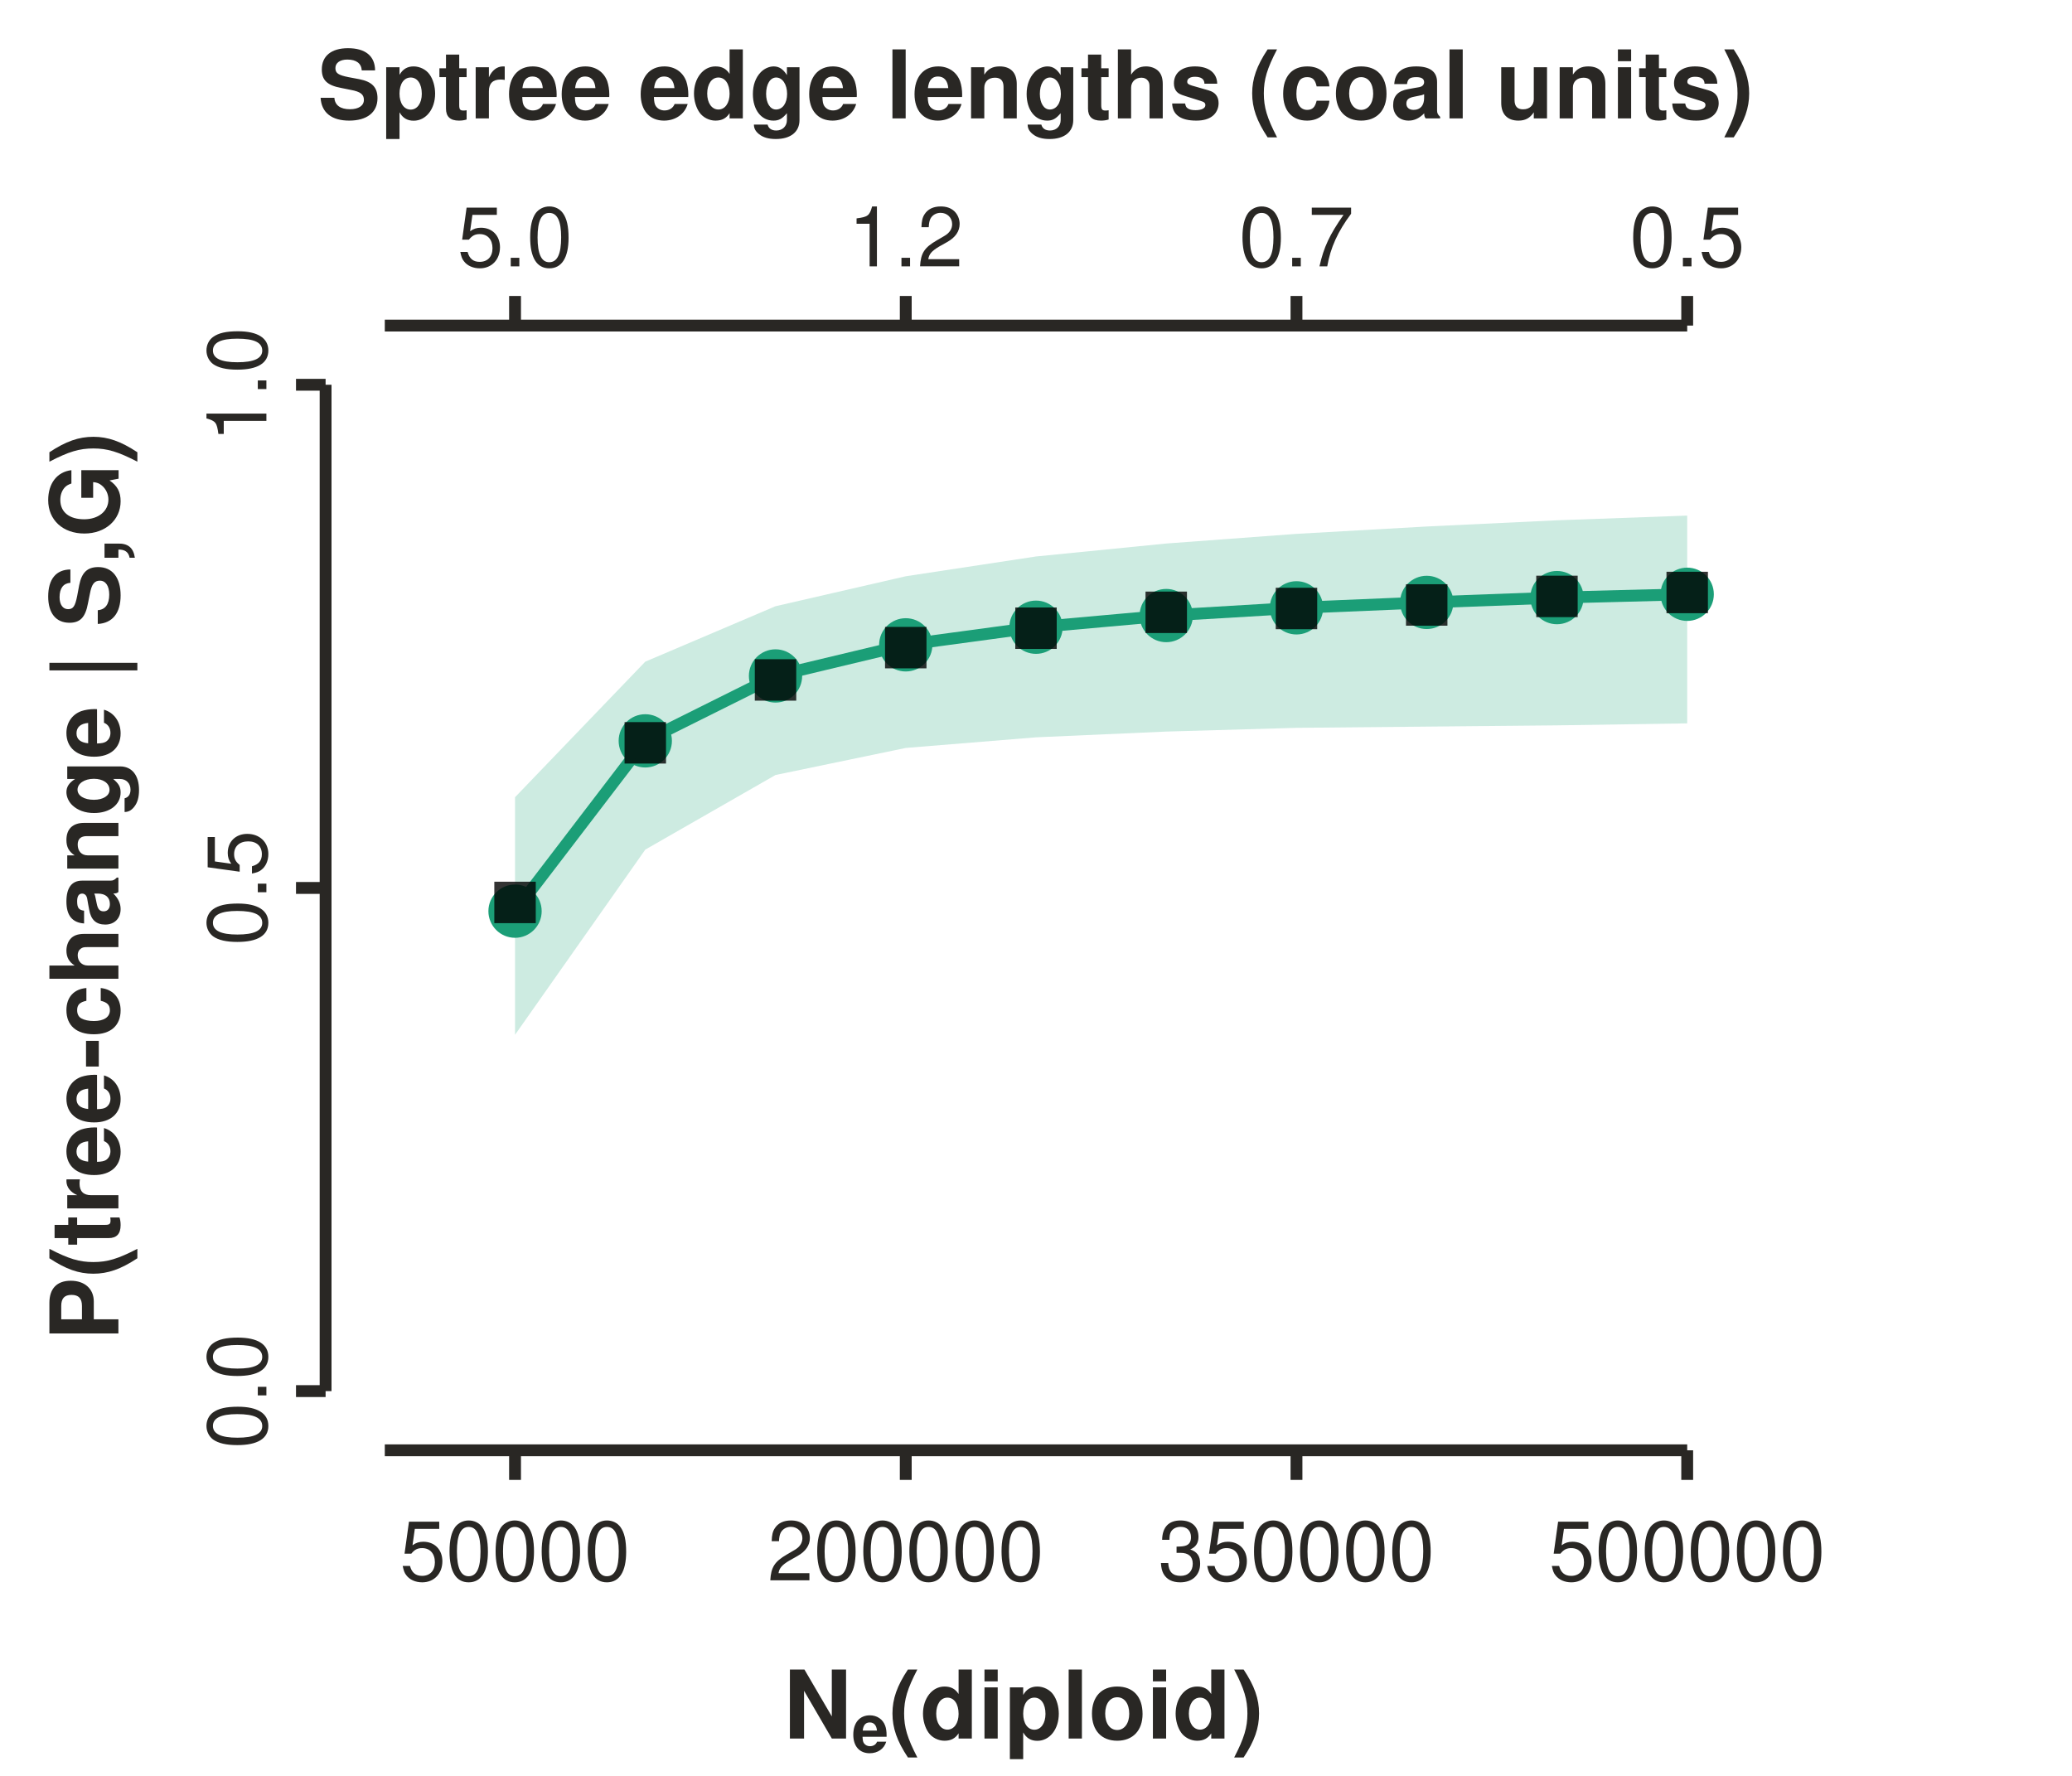
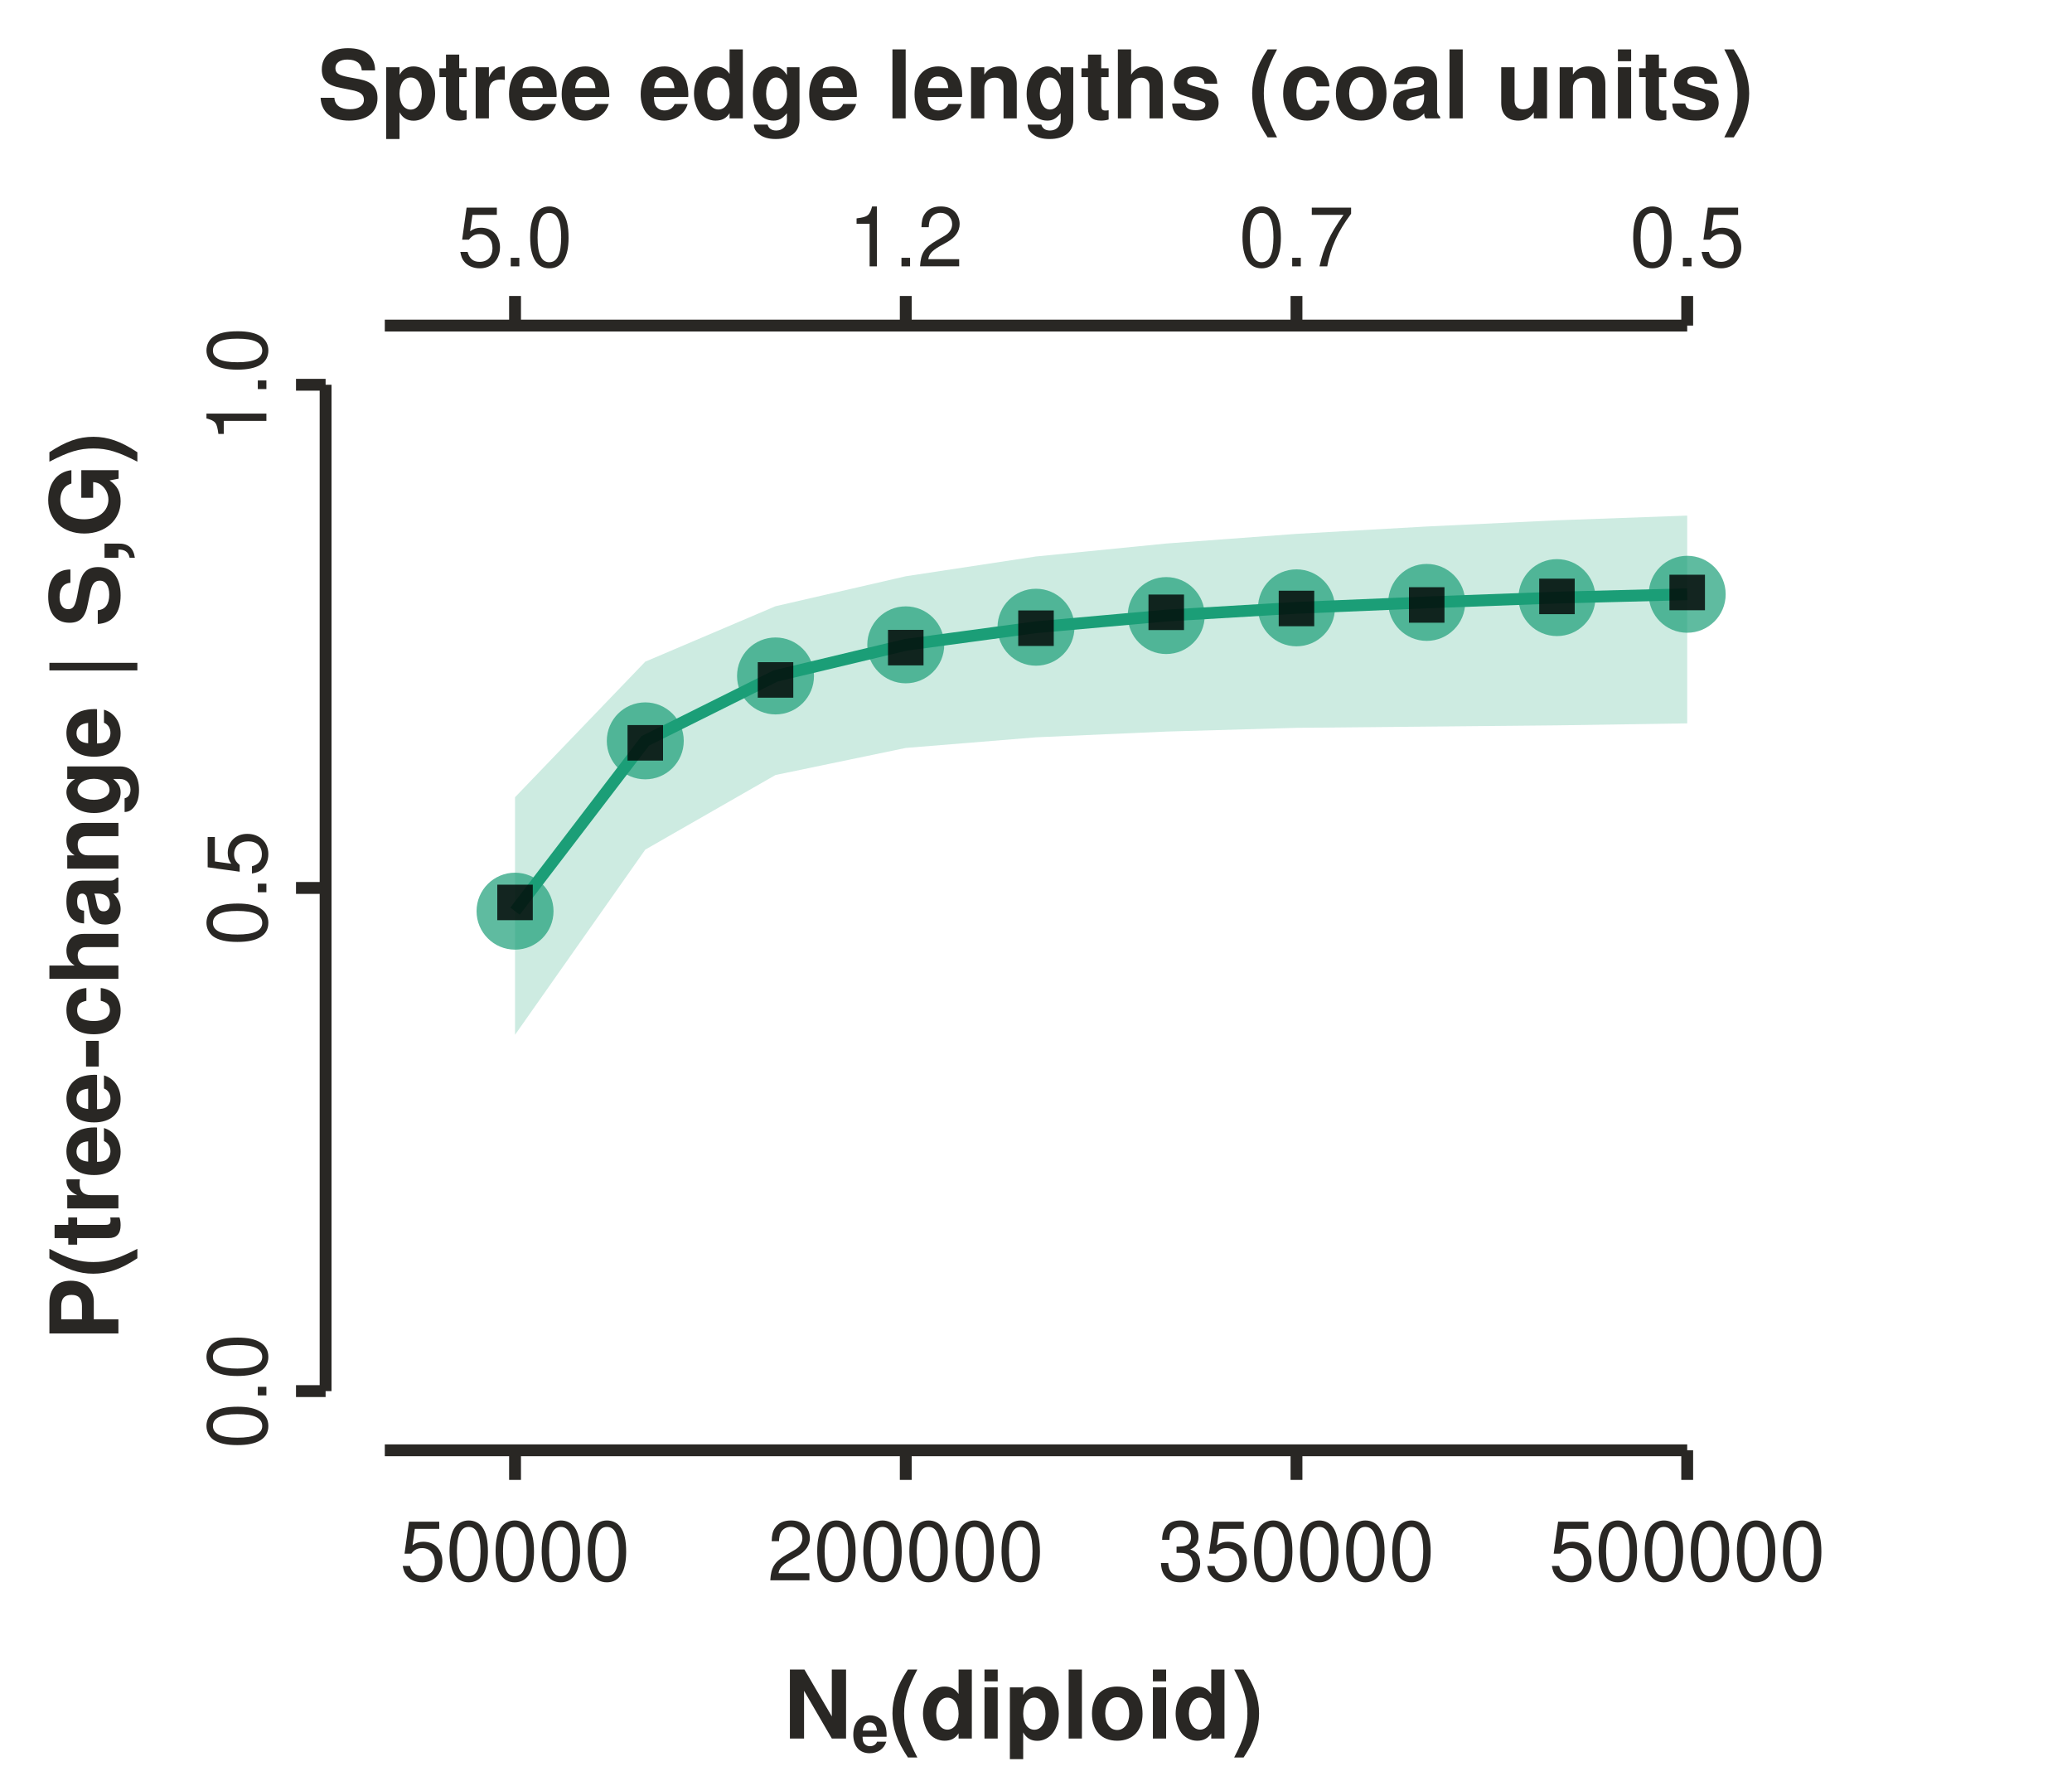
- <svg xmlns="http://www.w3.org/2000/svg" class="toyplot-canvas-Canvas" width="350.0px" height="300.0px" viewBox="0 0 350.0 300.0" preserveAspectRatio="xMidYMid meet" style="background-color:transparent;border-color:#292724;border-style:none;border-width:1.0;fill:rgb(16.1%,15.3%,14.1%);fill-opacity:1.0;font-family:Helvetica;font-size:12px;opacity:1.0;stroke:rgb(16.1%,15.3%,14.1%);stroke-opacity:1.0;stroke-width:1.0" id="t1df056225f2842d9a0b55929a90af90d">
-   <g class="toyplot-coordinates-Cartesian" id="t50587a8ff2934e278f997bc320aae268">
-     <clipPath id="tdcba0252bd4b4248bcbfee3a5ddb0f4e">
+ <svg xmlns="http://www.w3.org/2000/svg" class="toyplot-canvas-Canvas" width="350.0px" height="300.0px" viewBox="0 0 350.0 300.0" preserveAspectRatio="xMidYMid meet" style="background-color:transparent;border-color:#292724;border-style:none;border-width:1.0;fill:rgb(16.1%,15.3%,14.1%);fill-opacity:1.0;font-family:Helvetica;font-size:12px;opacity:1.0;stroke:rgb(16.1%,15.3%,14.1%);stroke-opacity:1.0;stroke-width:1.0" id="tfb38a8f6b5da4628b852fcf894fea040">
+   <g class="toyplot-coordinates-Cartesian" id="tfddd63d3093144c6965e5ddc68320a52">
+     <clipPath id="t6971b1418870405eba6c1465c012d0f3">
      <rect x="55.0" y="55.0" width="240.0" height="190.0" />
    </clipPath>
-     <g clip-path="url(#tdcba0252bd4b4248bcbfee3a5ddb0f4e)">
-       <g class="toyplot-mark-FillBoundaries" style="stroke:none" id="td7a95fb10163499aae94bffac9a8a083">
+     <g clip-path="url(#t6971b1418870405eba6c1465c012d0f3)">
+       <g class="toyplot-mark-FillBoundaries" style="stroke:none" id="ta93c8eda3e6a4c1a93c4e8248a1e86b7">
        <polygon points="87.0,174.803 109.0,143.525 131.0,130.921 153.0,126.35 175.0,124.556 197.0,123.584 219.0,122.953 241.0,122.746 263.0,122.535 285.0,122.198 285.0,87.1 263.0,87.894 241.0,88.941 219.0,90.185 197.0,91.817 175.0,94.005 153.0,97.348 131.0,102.41 109.0,111.774 87.0,134.673" style="fill:rgb(40%,76.1%,64.7%);fill-opacity:1.0;opacity:0.33;stroke:none" />
      </g>
-       <g class="toyplot-mark-Plot" style="fill:none" id="t19ea2a5495d24f37801660b347abba60">
+       <g class="toyplot-mark-Plot" style="fill:none" id="t59e799dcea114a5c8cc6be986f759881">
        <g class="toyplot-Series">
          <path d="M 87.0 153.924 L 109.0 125.153 L 131.0 114.189 L 153.0 108.932 L 175.0 105.957 L 197.0 103.987 L 219.0 102.682 L 241.0 101.765 L 263.0 100.953 L 285.0 100.391" style="stroke:rgb(10.6%,62%,46.7%);stroke-opacity:1.0;stroke-width:2.0" />
        </g>
      </g>
-       <g class="toyplot-mark-Point" id="t7b619bf73b4549dab97ce3a1d1f7be7b">
+       <g class="toyplot-mark-Point" id="t537ad1f12d6a43249d3bbb73576c6c1a">
        <g class="toyplot-Series">
-           <g style="fill:rgb(10.6%,62%,46.7%);fill-opacity:1.0;opacity:1.0;stroke:rgb(10.6%,62%,46.7%);stroke-opacity:1.0" class="toyplot-Datum" transform="translate(87.0, 153.9235)">
-             <circle r="4.0" />
+           <g style="fill:rgb(10.6%,62%,46.7%);fill-opacity:1.0;opacity:0.7;stroke:rgb(10.6%,62%,46.7%);stroke-opacity:1.0" class="toyplot-Datum" transform="translate(87.0, 153.9235)">
+             <circle r="6.0" />
          </g>
-           <g style="fill:rgb(10.6%,62%,46.7%);fill-opacity:1.0;opacity:1.0;stroke:rgb(10.6%,62%,46.7%);stroke-opacity:1.0" class="toyplot-Datum" transform="translate(109.0, 125.1528)">
-             <circle r="4.0" />
+           <g style="fill:rgb(10.6%,62%,46.7%);fill-opacity:1.0;opacity:0.7;stroke:rgb(10.6%,62%,46.7%);stroke-opacity:1.0" class="toyplot-Datum" transform="translate(109.0, 125.1528)">
+             <circle r="6.0" />
          </g>
-           <g style="fill:rgb(10.6%,62%,46.7%);fill-opacity:1.0;opacity:1.0;stroke:rgb(10.6%,62%,46.7%);stroke-opacity:1.0" class="toyplot-Datum" transform="translate(131.0, 114.1887)">
-             <circle r="4.0" />
+           <g style="fill:rgb(10.6%,62%,46.7%);fill-opacity:1.0;opacity:0.7;stroke:rgb(10.6%,62%,46.7%);stroke-opacity:1.0" class="toyplot-Datum" transform="translate(131.0, 114.1887)">
+             <circle r="6.0" />
          </g>
-           <g style="fill:rgb(10.6%,62%,46.7%);fill-opacity:1.0;opacity:1.0;stroke:rgb(10.6%,62%,46.7%);stroke-opacity:1.0" class="toyplot-Datum" transform="translate(153.0, 108.9322)">
-             <circle r="4.0" />
+           <g style="fill:rgb(10.6%,62%,46.7%);fill-opacity:1.0;opacity:0.7;stroke:rgb(10.6%,62%,46.7%);stroke-opacity:1.0" class="toyplot-Datum" transform="translate(153.0, 108.9322)">
+             <circle r="6.0" />
          </g>
-           <g style="fill:rgb(10.6%,62%,46.7%);fill-opacity:1.0;opacity:1.0;stroke:rgb(10.6%,62%,46.7%);stroke-opacity:1.0" class="toyplot-Datum" transform="translate(175.0, 105.9571)">
-             <circle r="4.0" />
+           <g style="fill:rgb(10.6%,62%,46.7%);fill-opacity:1.0;opacity:0.7;stroke:rgb(10.6%,62%,46.7%);stroke-opacity:1.0" class="toyplot-Datum" transform="translate(175.0, 105.9571)">
+             <circle r="6.0" />
          </g>
-           <g style="fill:rgb(10.6%,62%,46.7%);fill-opacity:1.0;opacity:1.0;stroke:rgb(10.6%,62%,46.7%);stroke-opacity:1.0" class="toyplot-Datum" transform="translate(197.0, 103.9869)">
-             <circle r="4.0" />
+           <g style="fill:rgb(10.6%,62%,46.7%);fill-opacity:1.0;opacity:0.7;stroke:rgb(10.6%,62%,46.7%);stroke-opacity:1.0" class="toyplot-Datum" transform="translate(197.0, 103.9869)">
+             <circle r="6.0" />
          </g>
-           <g style="fill:rgb(10.6%,62%,46.7%);fill-opacity:1.0;opacity:1.0;stroke:rgb(10.6%,62%,46.7%);stroke-opacity:1.0" class="toyplot-Datum" transform="translate(219.0, 102.6822)">
-             <circle r="4.0" />
+           <g style="fill:rgb(10.6%,62%,46.7%);fill-opacity:1.0;opacity:0.7;stroke:rgb(10.6%,62%,46.7%);stroke-opacity:1.0" class="toyplot-Datum" transform="translate(219.0, 102.6822)">
+             <circle r="6.0" />
          </g>
-           <g style="fill:rgb(10.6%,62%,46.7%);fill-opacity:1.0;opacity:1.0;stroke:rgb(10.6%,62%,46.7%);stroke-opacity:1.0" class="toyplot-Datum" transform="translate(241.0, 101.7651)">
-             <circle r="4.0" />
+           <g style="fill:rgb(10.6%,62%,46.7%);fill-opacity:1.0;opacity:0.7;stroke:rgb(10.6%,62%,46.7%);stroke-opacity:1.0" class="toyplot-Datum" transform="translate(241.0, 101.7651)">
+             <circle r="6.0" />
          </g>
-           <g style="fill:rgb(10.6%,62%,46.7%);fill-opacity:1.0;opacity:1.0;stroke:rgb(10.6%,62%,46.7%);stroke-opacity:1.0" class="toyplot-Datum" transform="translate(263.0, 100.9533)">
-             <circle r="4.0" />
+           <g style="fill:rgb(10.6%,62%,46.7%);fill-opacity:1.0;opacity:0.7;stroke:rgb(10.6%,62%,46.7%);stroke-opacity:1.0" class="toyplot-Datum" transform="translate(263.0, 100.9533)">
+             <circle r="6.0" />
          </g>
-           <g style="fill:rgb(10.6%,62%,46.7%);fill-opacity:1.0;opacity:1.0;stroke:rgb(10.6%,62%,46.7%);stroke-opacity:1.0" class="toyplot-Datum" transform="translate(285.0, 100.3913)">
-             <circle r="4.0" />
+           <g style="fill:rgb(10.6%,62%,46.7%);fill-opacity:1.0;opacity:0.7;stroke:rgb(10.6%,62%,46.7%);stroke-opacity:1.0" class="toyplot-Datum" transform="translate(285.0, 100.3913)">
+             <circle r="6.0" />
          </g>
        </g>
      </g>
-       <g class="toyplot-mark-Point" id="t6a98a14bb6e94eeea8bc8c137b84c8ad">
+       <g class="toyplot-mark-Point" id="t7b32d20d4431440fa728b8c041288e26">
        <g class="toyplot-Series">
          <g style="fill:rgb(0%,0%,0%);fill-opacity:1.0;opacity:0.8;stroke:none" class="toyplot-Datum" transform="translate(87.0, 152.448)">
-             <rect x="-3.5" y="-3.5" width="7.0" height="7.0" />
+             <rect x="-3.0" y="-3.0" width="6.0" height="6.0" />
          </g>
          <g style="fill:rgb(0%,0%,0%);fill-opacity:1.0;opacity:0.8;stroke:none" class="toyplot-Datum" transform="translate(109.0, 125.486)">
-             <rect x="-3.5" y="-3.5" width="7.0" height="7.0" />
+             <rect x="-3.0" y="-3.0" width="6.0" height="6.0" />
          </g>
          <g style="fill:rgb(0%,0%,0%);fill-opacity:1.0;opacity:0.8;stroke:none" class="toyplot-Datum" transform="translate(131.0, 114.861)">
-             <rect x="-3.5" y="-3.5" width="7.0" height="7.0" />
+             <rect x="-3.0" y="-3.0" width="6.0" height="6.0" />
          </g>
          <g style="fill:rgb(0%,0%,0%);fill-opacity:1.0;opacity:0.8;stroke:none" class="toyplot-Datum" transform="translate(153.0, 109.404)">
-             <rect x="-3.5" y="-3.5" width="7.0" height="7.0" />
+             <rect x="-3.0" y="-3.0" width="6.0" height="6.0" />
          </g>
          <g style="fill:rgb(0%,0%,0%);fill-opacity:1.0;opacity:0.8;stroke:none" class="toyplot-Datum" transform="translate(175.0, 106.123)">
-             <rect x="-3.5" y="-3.5" width="7.0" height="7.0" />
+             <rect x="-3.0" y="-3.0" width="6.0" height="6.0" />
          </g>
          <g style="fill:rgb(0%,0%,0%);fill-opacity:1.0;opacity:0.8;stroke:none" class="toyplot-Datum" transform="translate(197.0, 103.437)">
-             <rect x="-3.5" y="-3.5" width="7.0" height="7.0" />
+             <rect x="-3.0" y="-3.0" width="6.0" height="6.0" />
          </g>
          <g style="fill:rgb(0%,0%,0%);fill-opacity:1.0;opacity:0.8;stroke:none" class="toyplot-Datum" transform="translate(219.0, 102.791)">
-             <rect x="-3.5" y="-3.5" width="7.0" height="7.0" />
+             <rect x="-3.0" y="-3.0" width="6.0" height="6.0" />
          </g>
          <g style="fill:rgb(0%,0%,0%);fill-opacity:1.0;opacity:0.8;stroke:none" class="toyplot-Datum" transform="translate(241.0, 102.196)">
-             <rect x="-3.5" y="-3.5" width="7.0" height="7.0" />
+             <rect x="-3.0" y="-3.0" width="6.0" height="6.0" />
          </g>
          <g style="fill:rgb(0%,0%,0%);fill-opacity:1.0;opacity:0.8;stroke:none" class="toyplot-Datum" transform="translate(263.0, 100.751)">
-             <rect x="-3.5" y="-3.5" width="7.0" height="7.0" />
+             <rect x="-3.0" y="-3.0" width="6.0" height="6.0" />
          </g>
          <g style="fill:rgb(0%,0%,0%);fill-opacity:1.0;opacity:0.8;stroke:none" class="toyplot-Datum" transform="translate(285.0, 100.088)">
-             <rect x="-3.5" y="-3.5" width="7.0" height="7.0" />
+             <rect x="-3.0" y="-3.0" width="6.0" height="6.0" />
          </g>
        </g>
      </g>
    </g>
-     <g class="toyplot-coordinates-Axis" id="t1e4bcccd21084772a506081f825d69d4" transform="translate(65.0,235.0)translate(0,10.0)">
+     <g class="toyplot-coordinates-Axis" id="tb8fbf4b4b17f4231bdf483383648d1b9" transform="translate(65.0,235.0)translate(0,10.0)">
      <line x1="0" y1="0" x2="220.0" y2="0" style="stroke-width:2" />
      <g>
        <line x1="22.0" y1="5.0" x2="22.0" y2="0" style="stroke-width:2" />
        <line x1="88.0" y1="5.0" x2="88.0" y2="0" style="stroke-width:2" />
        <line x1="154.0" y1="5.0" x2="154.0" y2="0" style="stroke-width:2" />
        <line x1="220.0" y1="5.0" x2="220.0" y2="0" style="stroke-width:2" />
      </g>
      <g>
        <g transform="translate(22.0,10.0)">
          <text x="-19.46" y="11.977" style="fill:rgb(16.1%,15.3%,14.1%);fill-opacity:1.0;font-family:helvetica;font-size:14.0px;font-weight:normal;stroke:none;vertical-align:baseline;white-space:pre">50000</text>
        </g>
        <g transform="translate(88.0,10.0)">
          <text x="-23.352" y="11.977" style="fill:rgb(16.1%,15.3%,14.1%);fill-opacity:1.0;font-family:helvetica;font-size:14.0px;font-weight:normal;stroke:none;vertical-align:baseline;white-space:pre">200000</text>
        </g>
        <g transform="translate(154.0,10.0)">
          <text x="-23.352" y="11.977" style="fill:rgb(16.1%,15.3%,14.1%);fill-opacity:1.0;font-family:helvetica;font-size:14.0px;font-weight:normal;stroke:none;vertical-align:baseline;white-space:pre">350000</text>
        </g>
        <g transform="translate(220.0,10.0)">
          <text x="-23.352" y="11.977" style="fill:rgb(16.1%,15.3%,14.1%);fill-opacity:1.0;font-family:helvetica;font-size:14.0px;font-weight:normal;stroke:none;vertical-align:baseline;white-space:pre">500000</text>
        </g>
      </g>
      <g transform="translate(110.0,35.0)">
        <text x="-42.666" y="13.688" style="fill:rgb(16.1%,15.3%,14.1%);fill-opacity:1.0;font-family:helvetica;font-size:16.0px;font-weight:bold;stroke:none;vertical-align:baseline;white-space:pre">N</text>
        <text x="-31.114" y="15.928" style="fill:rgb(16.1%,15.3%,14.1%);fill-opacity:1.0;font-family:helvetica;font-size:11.2px;font-weight:bold;stroke:none;vertical-align:baseline;white-space:pre">e</text>
        <text x="-24.886" y="13.688" style="fill:rgb(16.1%,15.3%,14.1%);fill-opacity:1.0;font-family:helvetica;font-size:16.0px;font-weight:bold;stroke:none;vertical-align:baseline;white-space:pre"> (diploid)</text>
      </g>
      <g class="toyplot-coordinates-Axis-coordinates" style="visibility:hidden" transform="">
        <line x1="0" x2="0" y1="-5.0" y2="7.5" style="stroke:rgb(43.9%,50.2%,56.5%);stroke-opacity:1.0;stroke-width:1.0" />
        <text x="0" y="-10.0" style="alignment-baseline:alphabetic;fill:rgb(43.9%,50.2%,56.5%);fill-opacity:1.0;font-size:10px;font-weight:normal;stroke:none;text-anchor:middle" />
      </g>
    </g>
-     <g class="toyplot-coordinates-Axis" id="tb8edf9ae6dcf4e2ba36875f4b6c9938b" transform="translate(65.0,235.0)rotate(-90.0)translate(0,-10.0)">
+     <g class="toyplot-coordinates-Axis" id="tba5c4841f3304a4da7d3304886670205" transform="translate(65.0,235.0)rotate(-90.0)translate(0,-10.0)">
      <line x1="0" y1="0" x2="170.0" y2="0" style="stroke-width:2" />
      <g>
        <line x1="0.0" y1="-5.0" x2="0.0" y2="0" style="stroke-width:2" />
        <line x1="85.0" y1="-5.0" x2="85.0" y2="0" style="stroke-width:2" />
        <line x1="170.0" y1="-5.0" x2="170.0" y2="0" style="stroke-width:2" />
      </g>
      <g>
        <g transform="translate(0.0,-10.0)">
          <text x="-9.73" y="0.0" style="fill:rgb(16.1%,15.3%,14.1%);fill-opacity:1.0;font-family:helvetica;font-size:14.0px;font-weight:normal;stroke:none;vertical-align:baseline;white-space:pre">0.0</text>
        </g>
        <g transform="translate(85.0,-10.0)">
          <text x="-9.73" y="0.0" style="fill:rgb(16.1%,15.3%,14.1%);fill-opacity:1.0;font-family:helvetica;font-size:14.0px;font-weight:normal;stroke:none;vertical-align:baseline;white-space:pre">0.5</text>
        </g>
        <g transform="translate(170.0,-10.0)">
          <text x="-9.73" y="0.0" style="fill:rgb(16.1%,15.3%,14.1%);fill-opacity:1.0;font-family:helvetica;font-size:14.0px;font-weight:normal;stroke:none;vertical-align:baseline;white-space:pre">1.0</text>
        </g>
      </g>
      <g transform="translate(85.0,-35.0)">
        <text x="-76.48" y="0.0" style="fill:rgb(16.1%,15.3%,14.1%);fill-opacity:1.0;font-family:helvetica;font-size:16.0px;font-weight:bold;stroke:none;vertical-align:baseline;white-space:pre">P(tree-change | S,G)</text>
      </g>
      <g class="toyplot-coordinates-Axis-coordinates" style="visibility:hidden" transform="">
        <line x1="0" x2="0" y1="5.0" y2="-7.5" style="stroke:rgb(43.9%,50.2%,56.5%);stroke-opacity:1.0;stroke-width:1.0" />
        <text x="0" y="10.0" style="alignment-baseline:hanging;fill:rgb(43.9%,50.2%,56.5%);fill-opacity:1.0;font-size:10px;font-weight:normal;stroke:none;text-anchor:middle" />
      </g>
    </g>
  </g>
-   <g class="toyplot-coordinates-Cartesian" id="t54a53205ade7484b99873d4740d37579">
-     <clipPath id="t1b089382403f4887a44646dc2120ad5d">
+   <g class="toyplot-coordinates-Cartesian" id="tf068ef24f4684afa852e4e5f59229e5c">
+     <clipPath id="t233928d5f24e4382b9c6a67ab74e2cd2">
      <rect x="55.0" y="55.0" width="240.0" height="190.0" />
    </clipPath>
-     <g clip-path="url(#t1b089382403f4887a44646dc2120ad5d)" />
-     <g class="toyplot-coordinates-Axis" id="t3768fce3d2d841929ed838597ea0f77c" transform="translate(65.0,65.0)translate(0,-10.0)">
+     <g clip-path="url(#t233928d5f24e4382b9c6a67ab74e2cd2)" />
+     <g class="toyplot-coordinates-Axis" id="t8fe07ff033244156b8497e6432a018cd" transform="translate(65.0,65.0)translate(0,-10.0)">
      <line x1="0" y1="0" x2="220.0" y2="0" style="stroke-width:2" />
      <g>
        <line x1="22" y1="-5.0" x2="22" y2="0" style="stroke-width:2" />
        <line x1="88" y1="-5.0" x2="88" y2="0" style="stroke-width:2" />
        <line x1="154" y1="-5.0" x2="154" y2="0" style="stroke-width:2" />
        <line x1="220.0" y1="-5.0" x2="220.0" y2="0" style="stroke-width:2" />
      </g>
      <g>
        <g transform="translate(22.0002,-10.0)">
          <text x="-9.73" y="0.0" style="fill:rgb(16.1%,15.3%,14.1%);fill-opacity:1.0;font-family:helvetica;font-size:14.0px;font-weight:normal;stroke:none;vertical-align:baseline;white-space:pre">5.0</text>
        </g>
        <g transform="translate(88.00013,-10.0)">
          <text x="-9.73" y="0.0" style="fill:rgb(16.1%,15.3%,14.1%);fill-opacity:1.0;font-family:helvetica;font-size:14.0px;font-weight:normal;stroke:none;vertical-align:baseline;white-space:pre">1.2</text>
        </g>
        <g transform="translate(154.0001,-10.0)">
          <text x="-9.73" y="0.0" style="fill:rgb(16.1%,15.3%,14.1%);fill-opacity:1.0;font-family:helvetica;font-size:14.0px;font-weight:normal;stroke:none;vertical-align:baseline;white-space:pre">0.7</text>
        </g>
        <g transform="translate(220.0,-10.0)">
          <text x="-9.73" y="0.0" style="fill:rgb(16.1%,15.3%,14.1%);fill-opacity:1.0;font-family:helvetica;font-size:14.0px;font-weight:normal;stroke:none;vertical-align:baseline;white-space:pre">0.5</text>
        </g>
      </g>
      <g transform="translate(110.0,-35.0)">
        <text x="-121.36" y="0.0" style="fill:rgb(16.1%,15.3%,14.1%);fill-opacity:1.0;font-family:helvetica;font-size:16.0px;font-weight:bold;stroke:none;vertical-align:baseline;white-space:pre">Sptree edge lengths (coal units)</text>
      </g>
      <g class="toyplot-coordinates-Axis-coordinates" style="visibility:hidden" transform="">
        <line x1="0" x2="0" y1="5.0" y2="-7.5" style="stroke:rgb(43.9%,50.2%,56.5%);stroke-opacity:1.0;stroke-width:1.0" />
        <text x="0" y="10.0" style="alignment-baseline:hanging;fill:rgb(43.9%,50.2%,56.5%);fill-opacity:1.0;font-size:10px;font-weight:normal;stroke:none;text-anchor:middle" />
      </g>
    </g>
  </g>
</svg>
